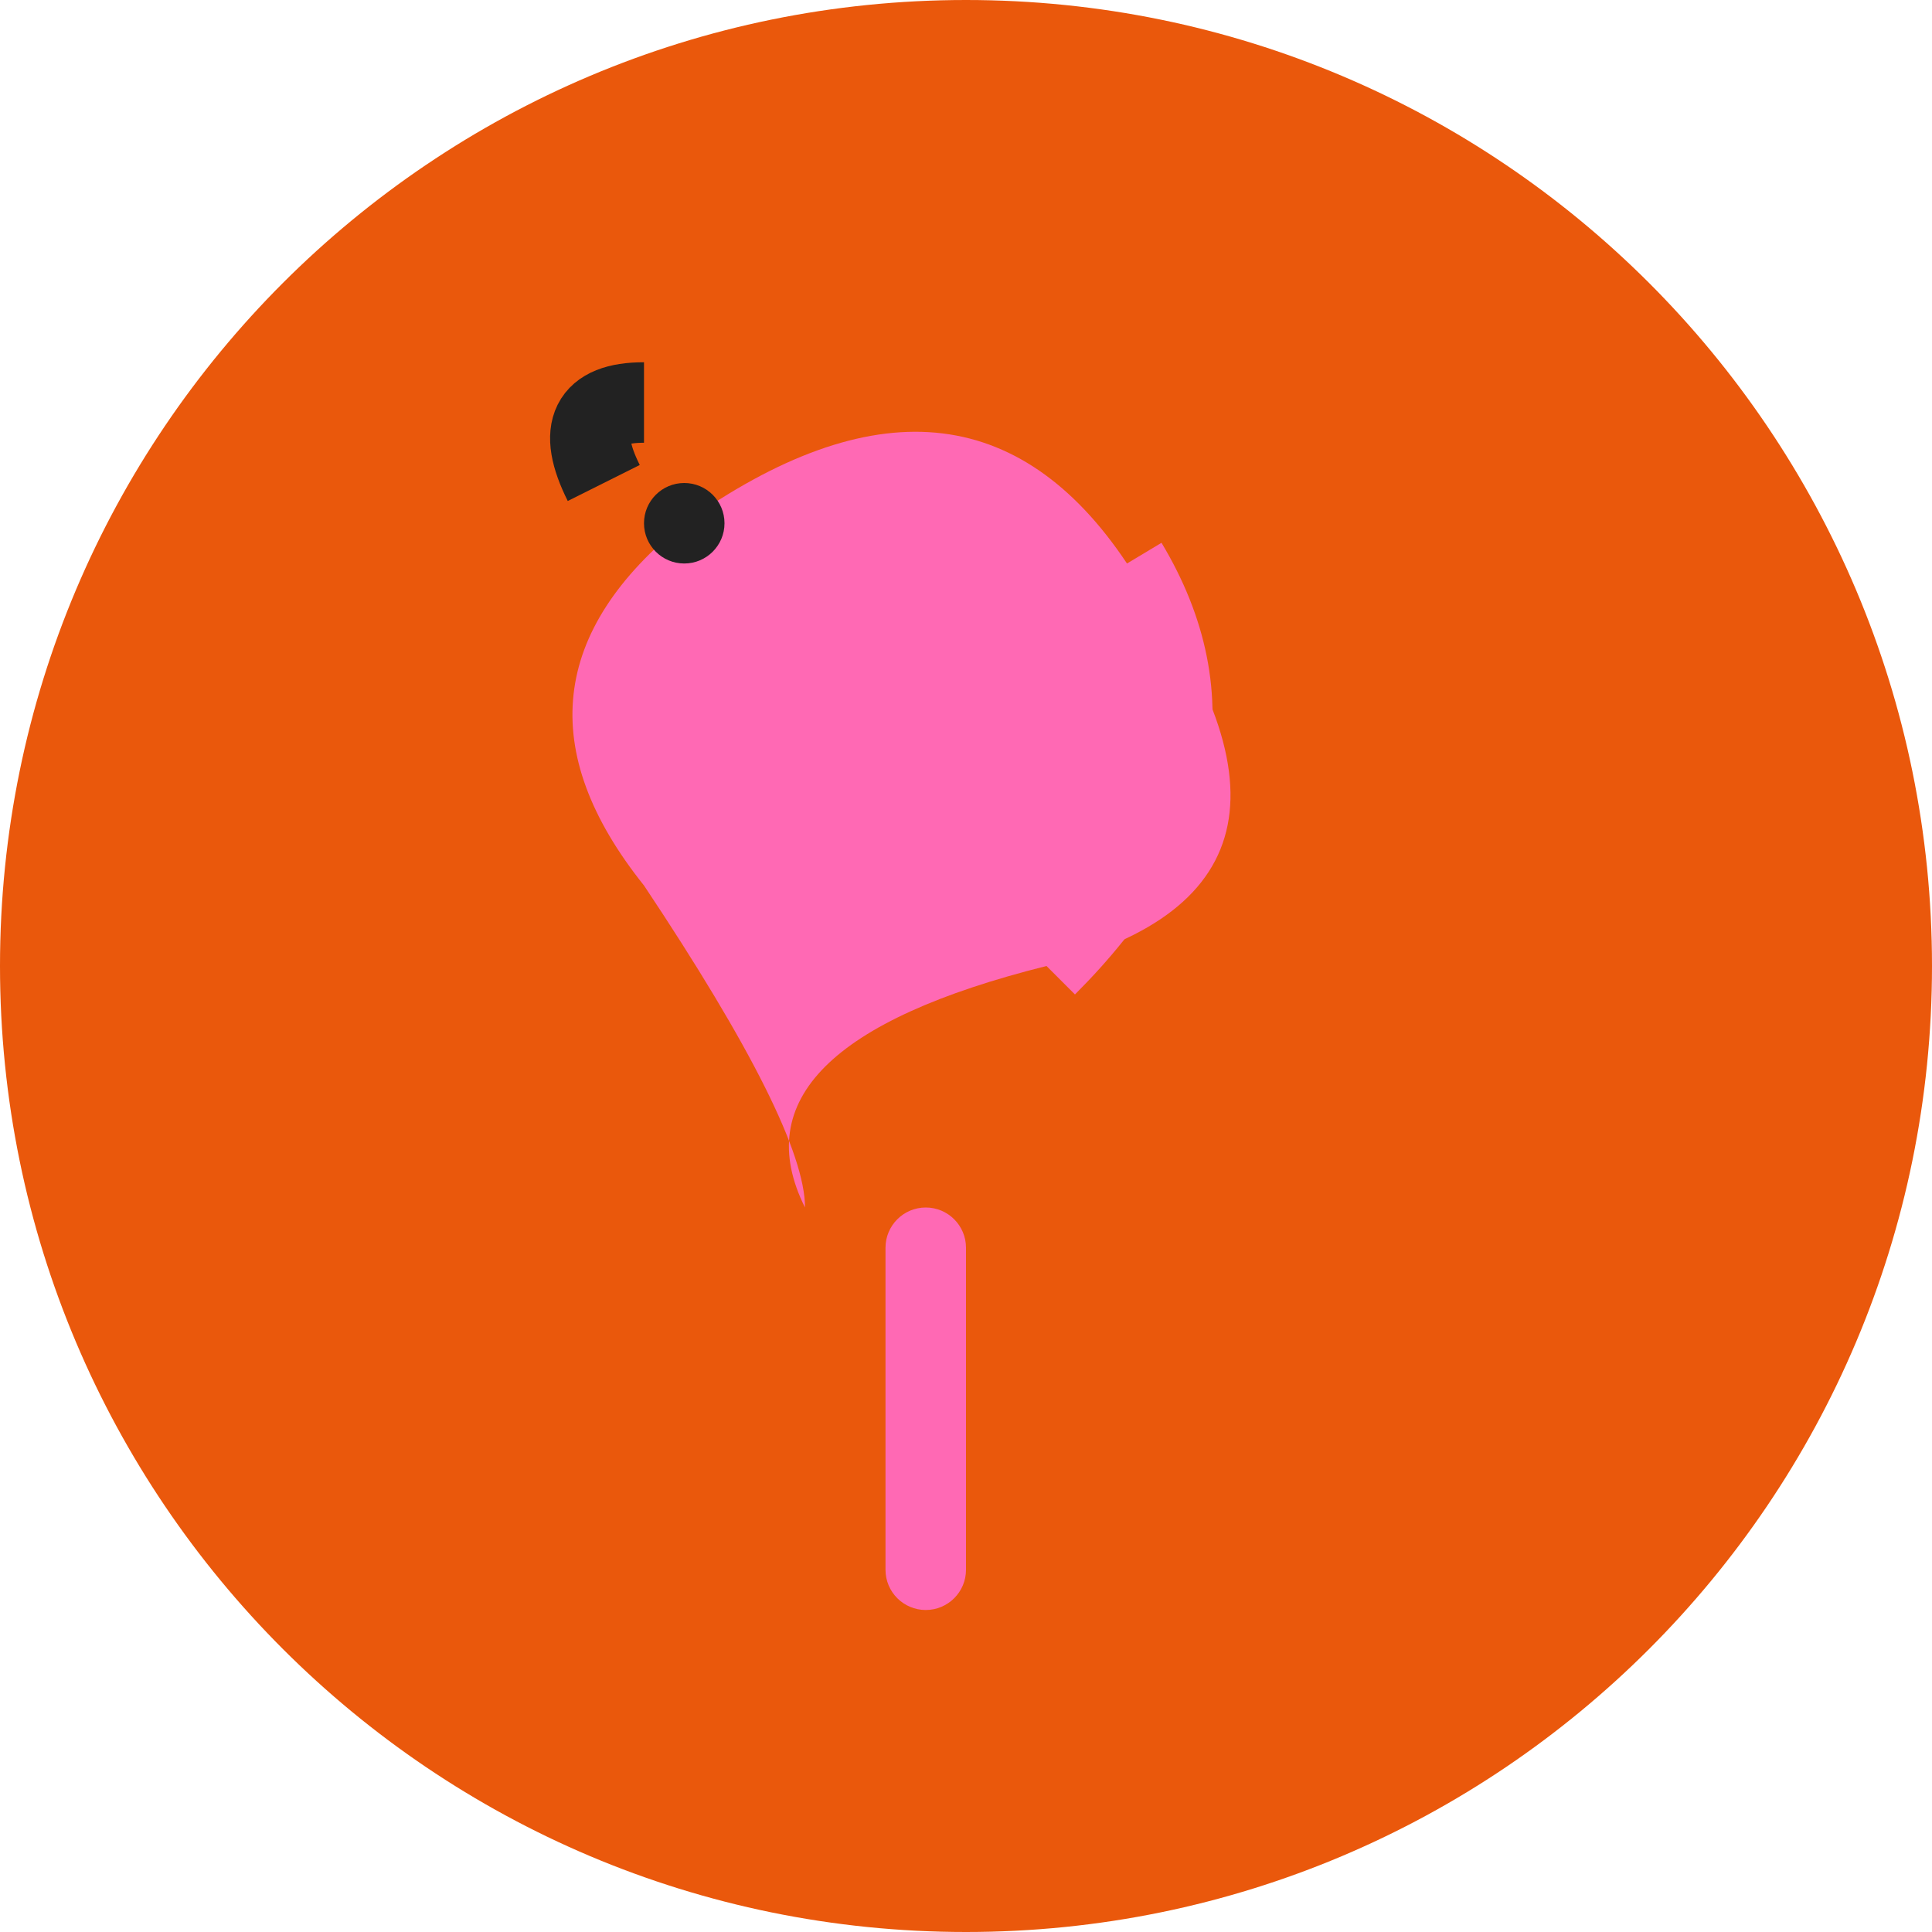
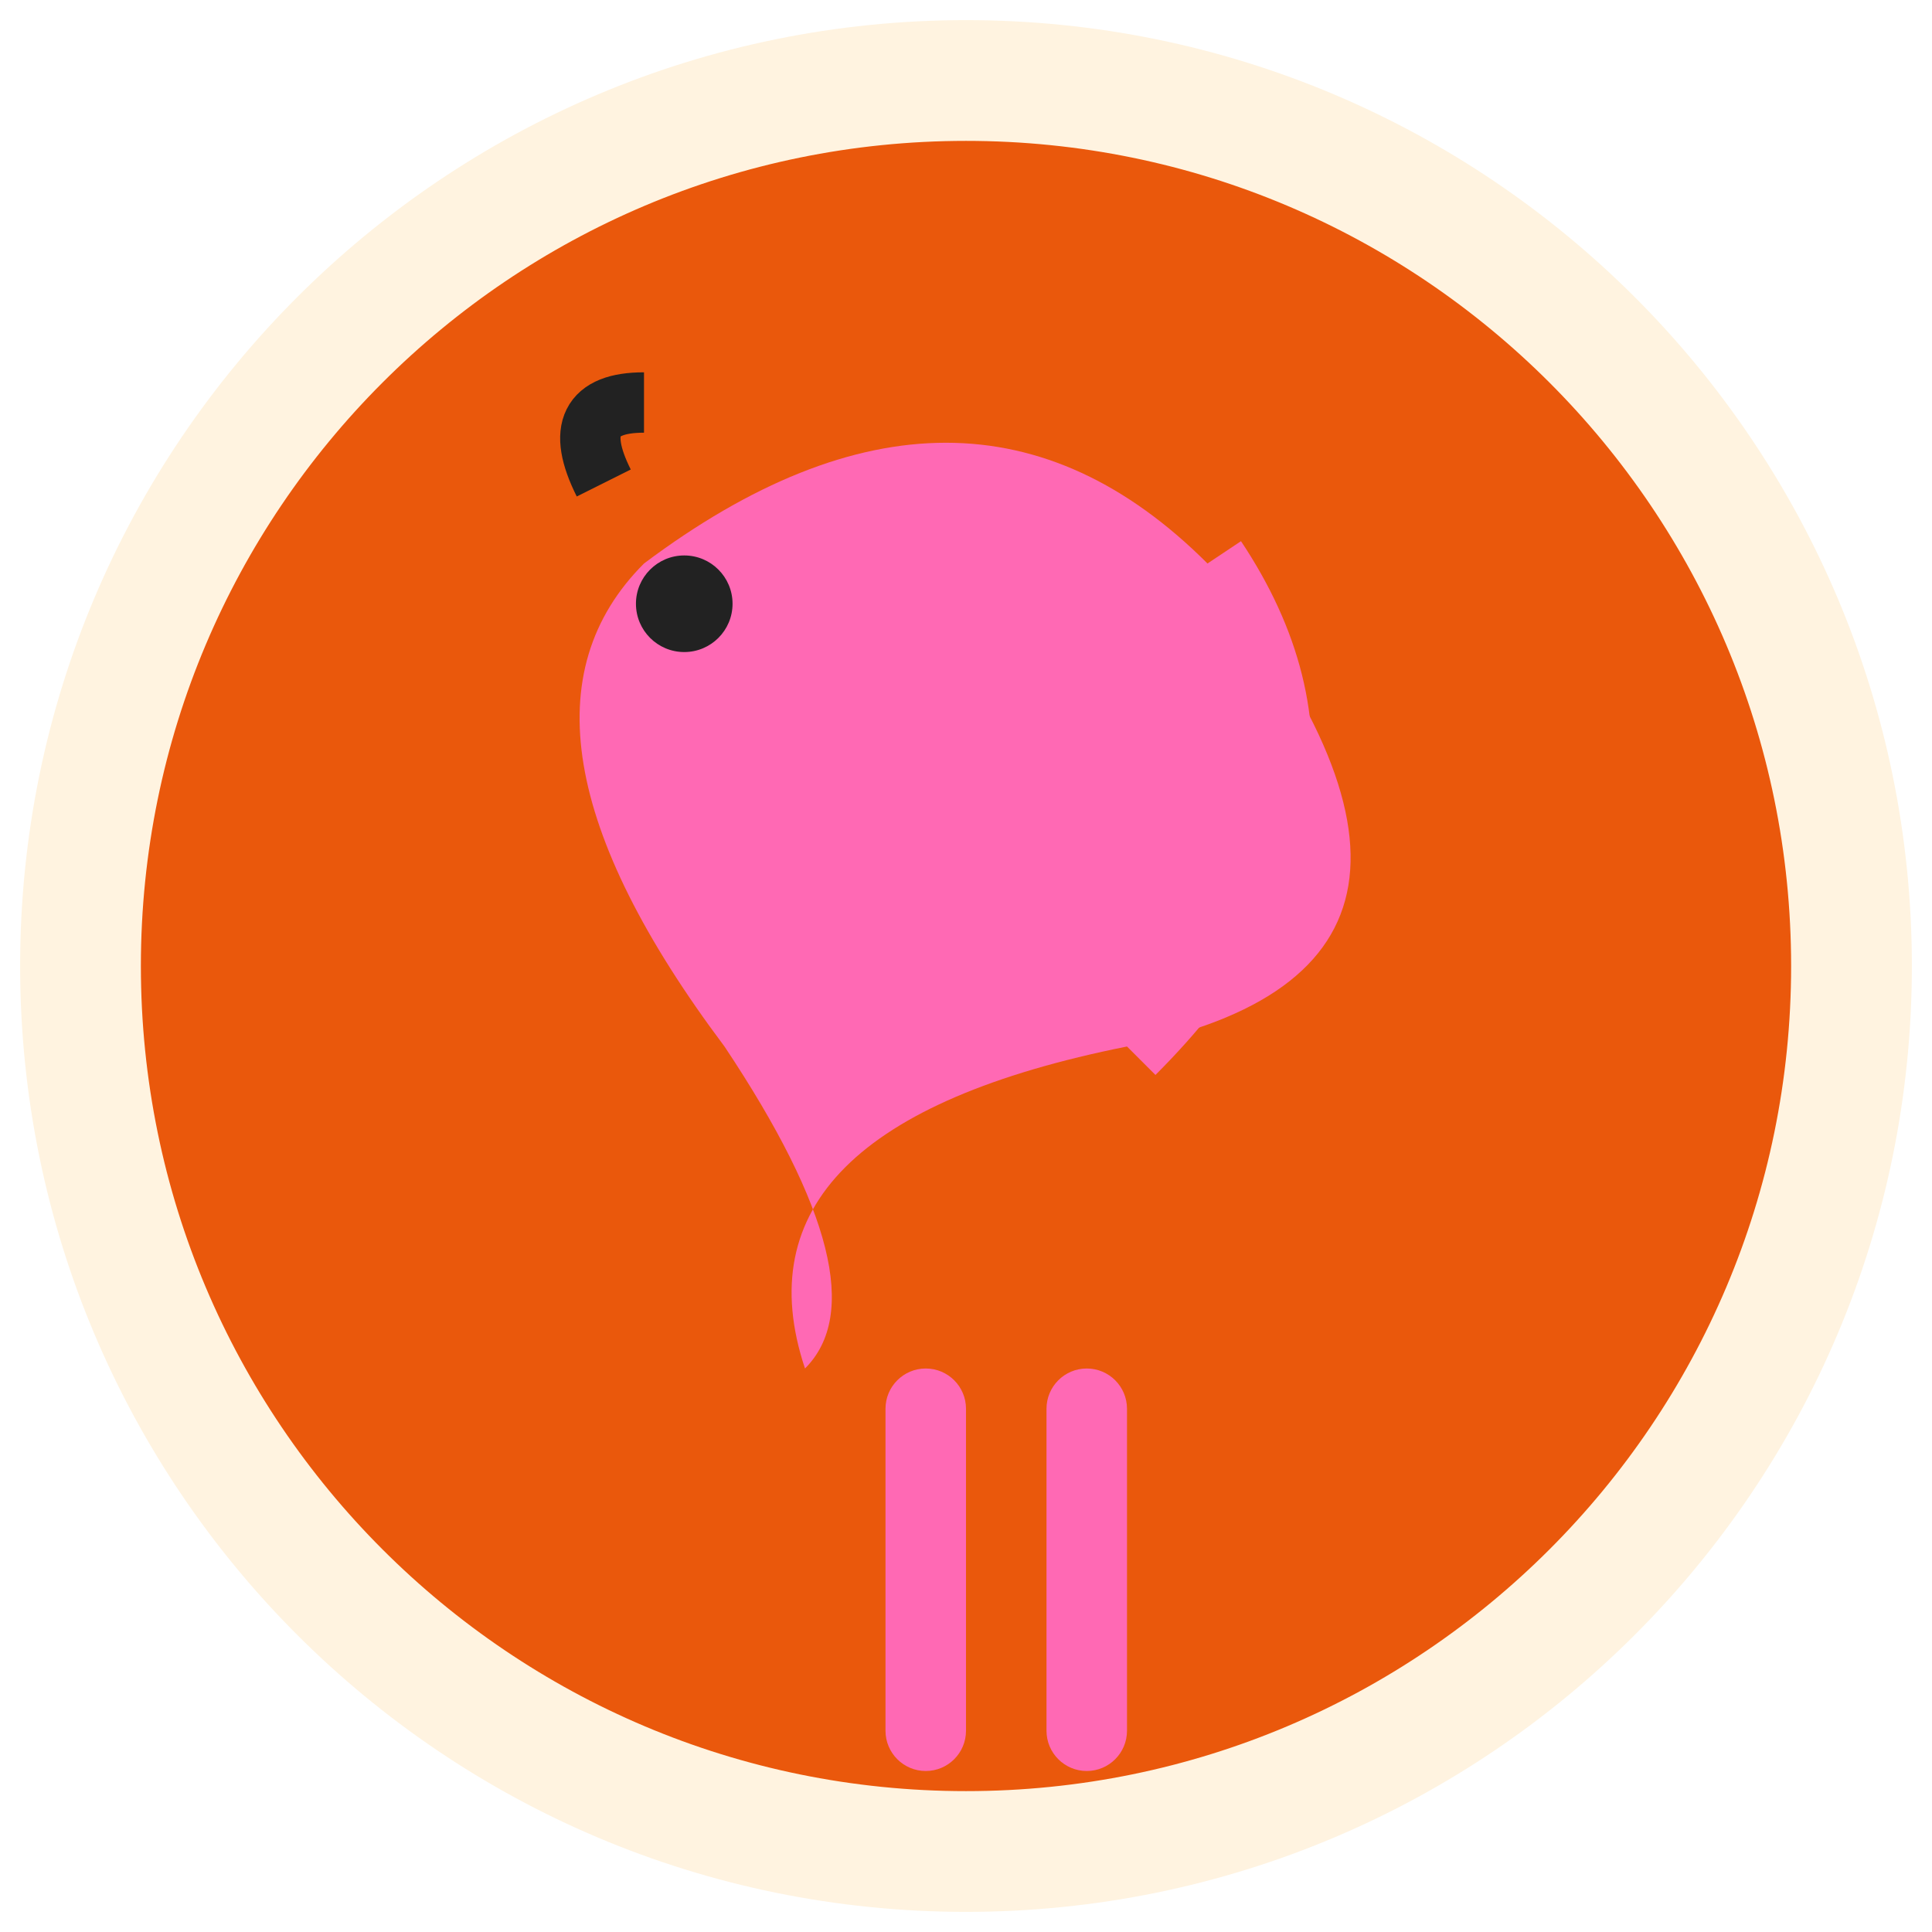
- <svg xmlns="http://www.w3.org/2000/svg" width="48" height="48" viewBox="0 0 48 48" fill="none">
-   <circle cx="24" cy="24" r="24" fill="#EA580C" />
-   <path d="M20 30 Q18 26 26 24 Q34 22 28 14 Q24 8 17 13 Q12 17 16 22 Q20 28 20 30Z" fill="#FF69B4" />
-   <path d="M26 24 Q31 19 28 14" stroke="#FF69B4" stroke-width="2" fill="none" />
-   <rect x="22" y="30" width="2" height="10" rx="1" fill="#FF69B4" />
-   <path d="M15 12 Q14 10 16 10" stroke="#222" stroke-width="2" fill="none" />
-   <circle cx="17" cy="13" r="1" fill="#222" />
+ <svg width="48" height="48" viewBox="0 0 48 48" fill="none">
+   <circle cx="24" cy="24" r="22" fill="#EA580C" stroke="#fff3e0" stroke-width="3" />
+   <path d="M20 34 Q18 28 28 26 Q38 24 30 14 Q24 8 16 14 Q12 18 18 26 Q22 32 20 34Z" fill="#FF69B4" />
+   <path d="M28 26 Q34 20 30 14" stroke="#FF69B4" stroke-width="2" fill="none" />
+   <rect x="22" y="34" width="2" height="10" rx="1" fill="#FF69B4" />
+   <rect x="26" y="34" width="2" height="10" rx="1" fill="#FF69B4" />
+   <path d="M15 12 Q14 10 16 10" stroke="#222" stroke-width="1.5" fill="none" />
+   <circle cx="17" cy="15" r="1.2" fill="#222" />
</svg>
